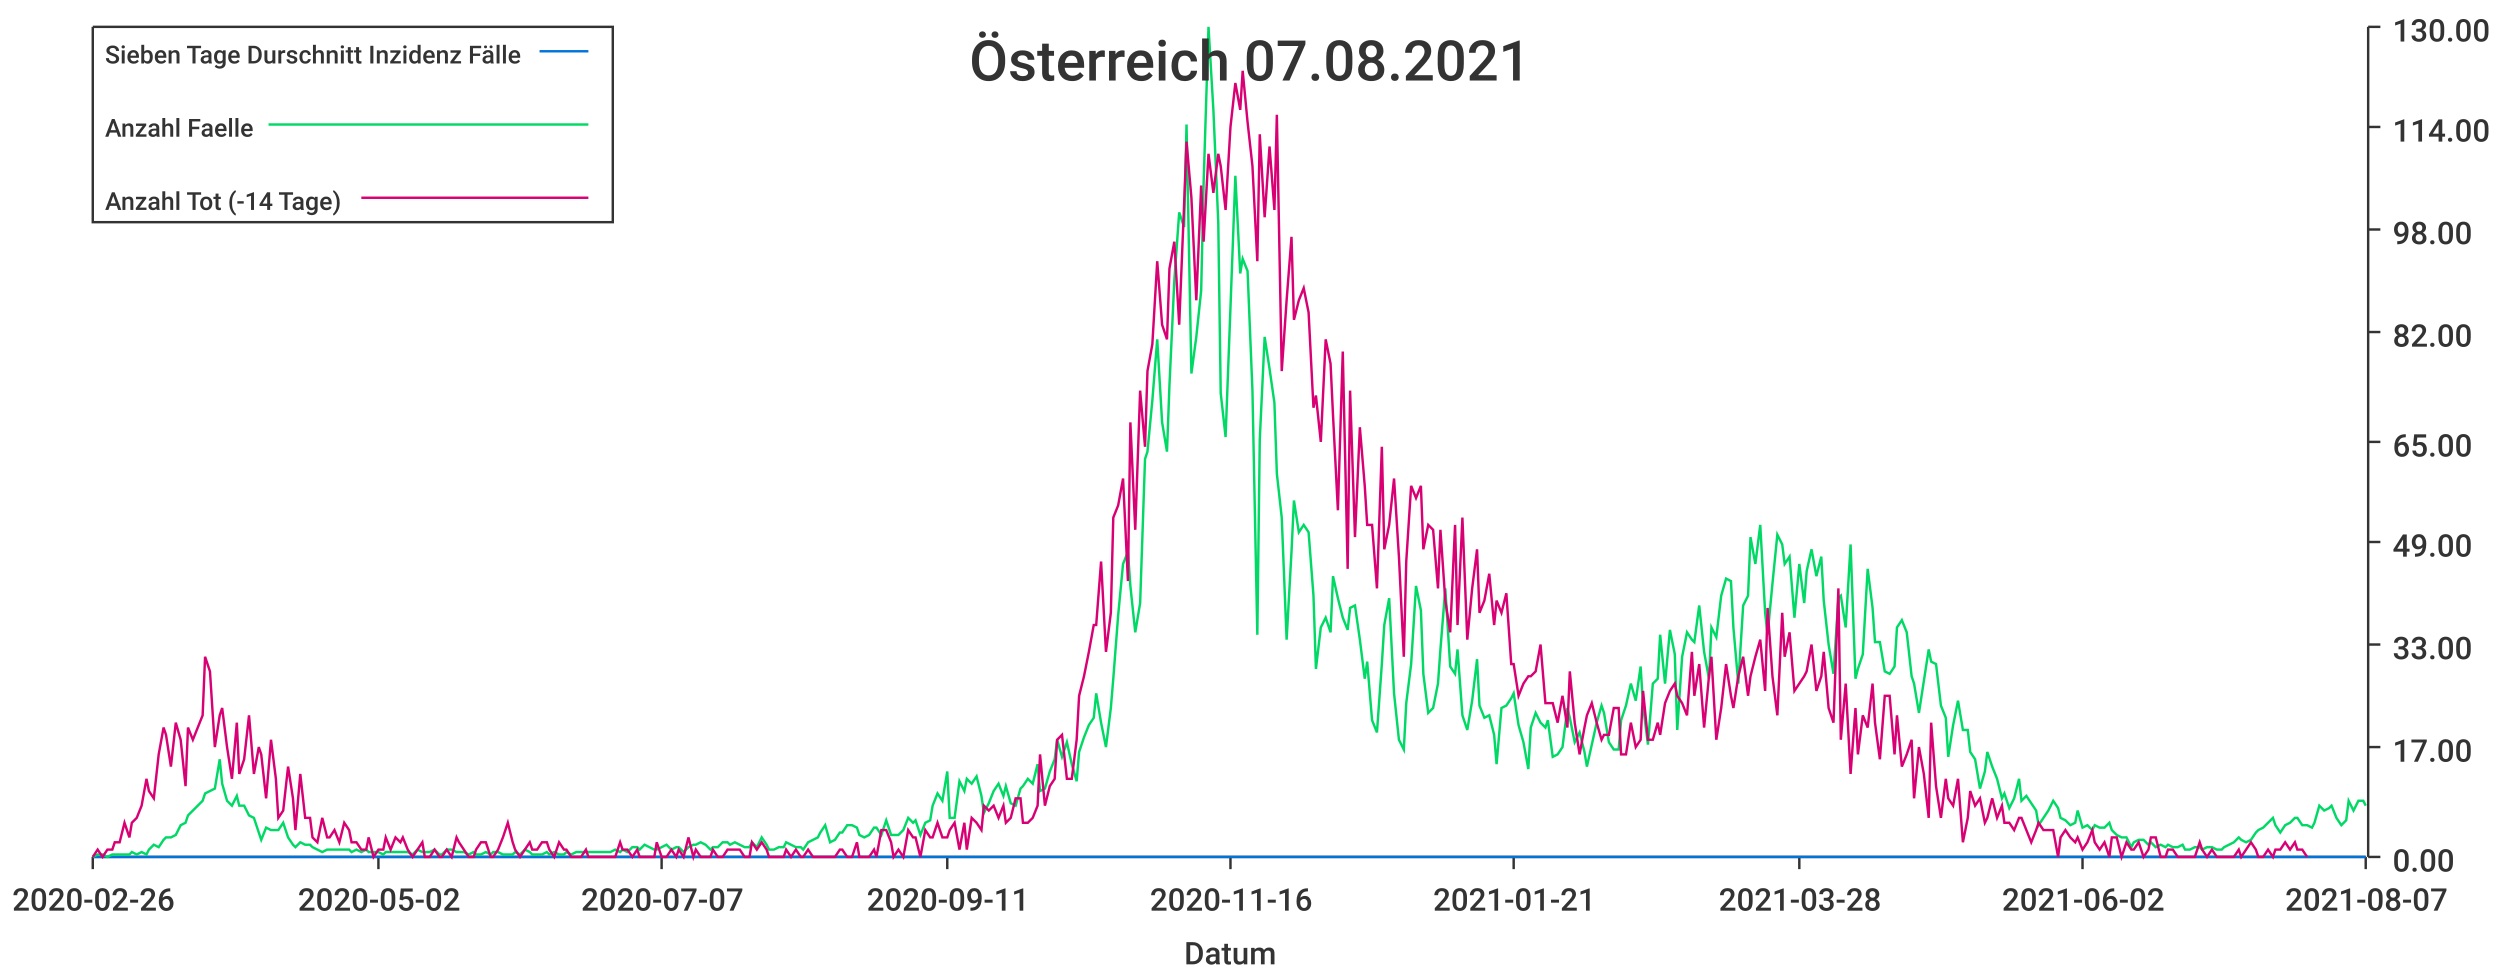
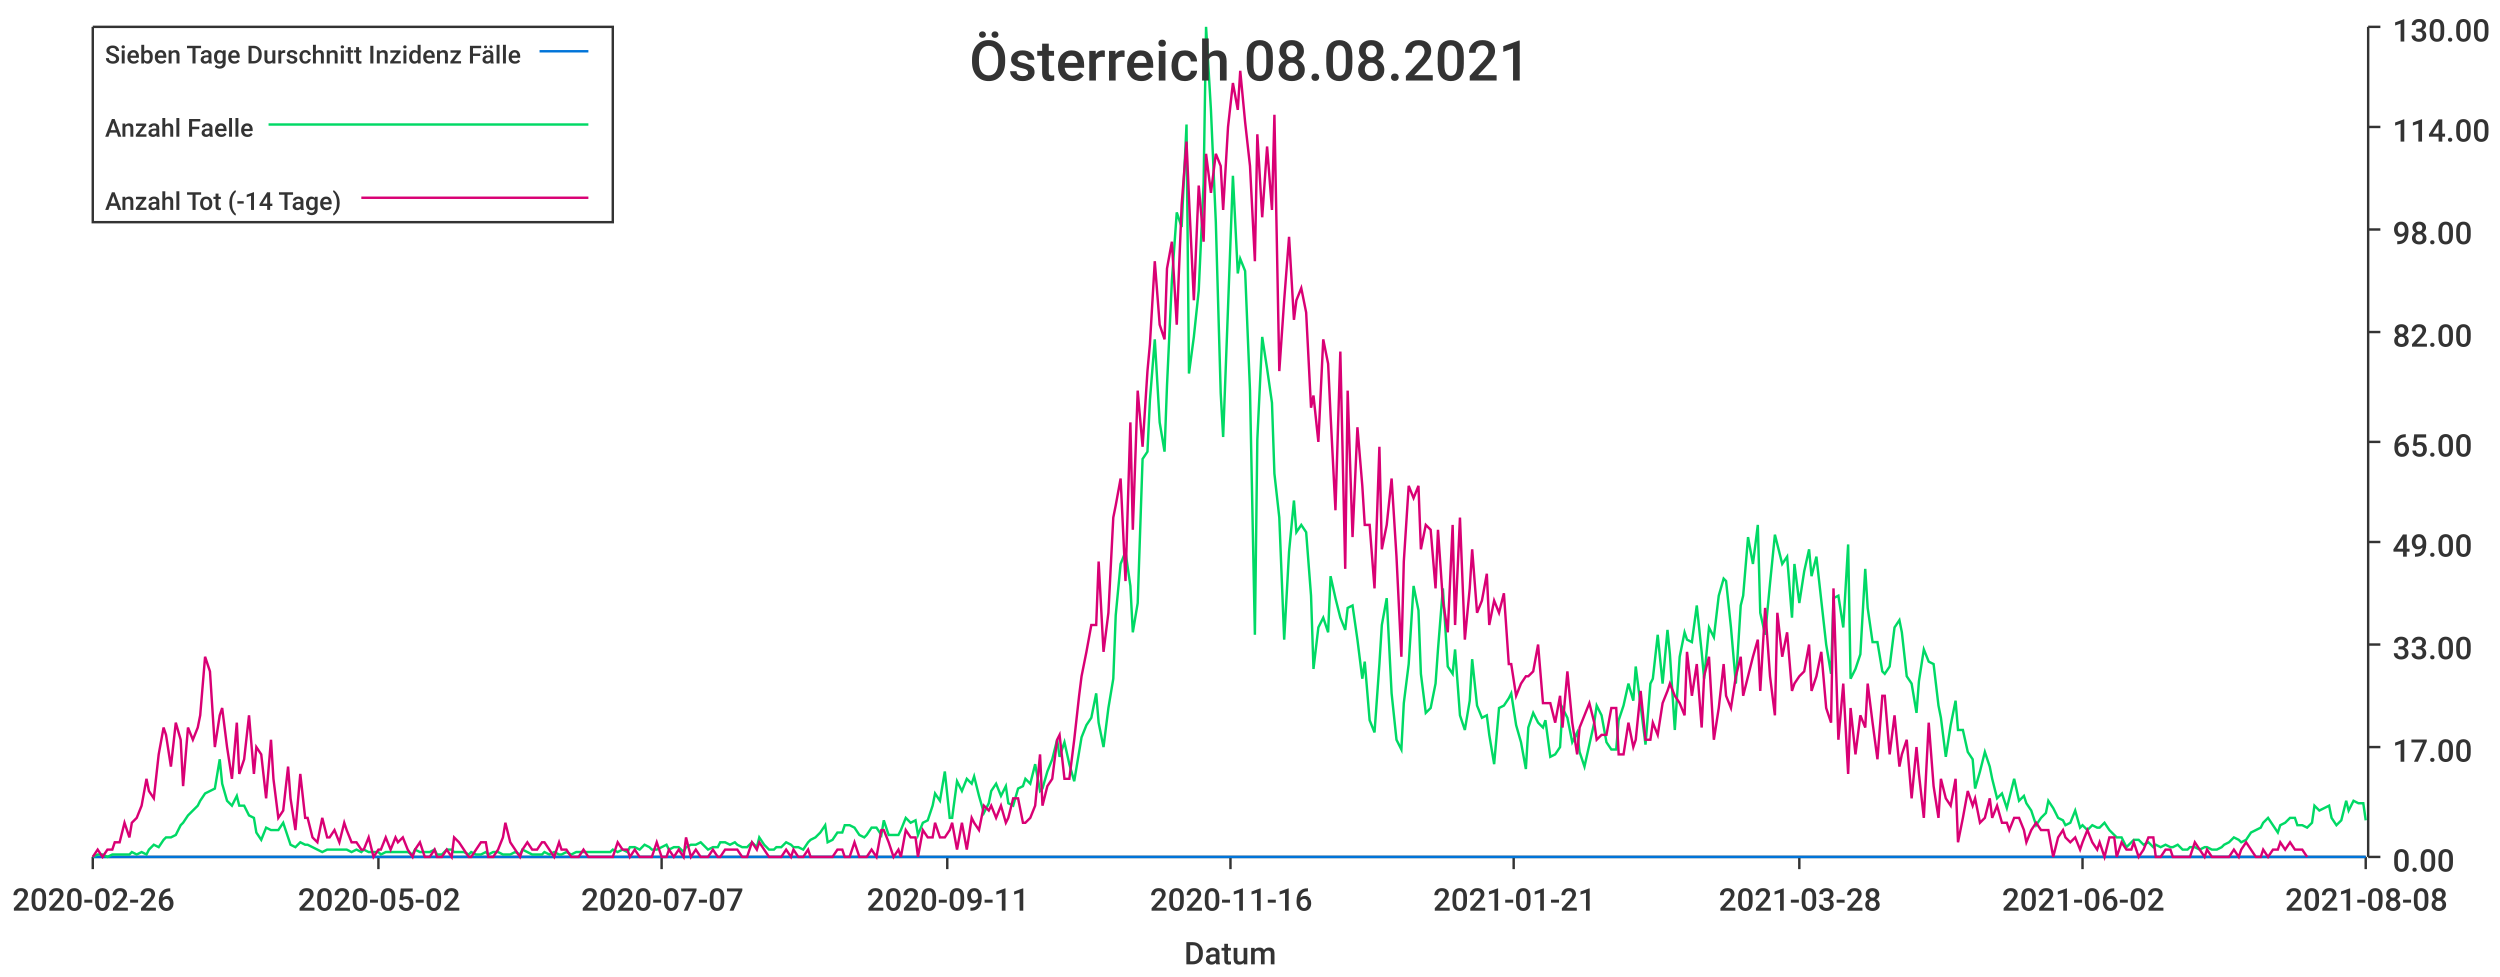
<svg xmlns="http://www.w3.org/2000/svg" width="1024" height="400">\n<path d="M 0 0 L 1024 0 L 1024 400 L 0 400 L 0 0" style="stroke-width:0;stroke:rgba(255,255,255,1.0);fill:rgba(255,255,255,1.0)" />
  <path d="M 38 11 L 969 11 L 969 351 L 38 351 L 38 11" style="stroke-width:0;stroke:rgba(255,255,255,1.0);fill:rgba(255,255,255,1.0)" />
  <path d="M 38 351 L 969 351" style="stroke-width:1;stroke:rgba(51,51,51,1.0);fill:none" />
  <path d="M 38 351 L 38 356" style="stroke-width:1;stroke:rgba(51,51,51,1.0);fill:none" />
  <text x="5" y="373" style="stroke-width:0;stroke:none;fill:rgba(51,51,51,1.0);font-size:12.8px;font-family:'Roboto Medium',sans-serif">2020-02-26</text>
  <path d="M 155 351 L 155 356" style="stroke-width:1;stroke:rgba(51,51,51,1.0);fill:none" />
  <text x="122" y="373" style="stroke-width:0;stroke:none;fill:rgba(51,51,51,1.0);font-size:12.8px;font-family:'Roboto Medium',sans-serif">2020-05-02</text>
  <path d="M 271 351 L 271 356" style="stroke-width:1;stroke:rgba(51,51,51,1.0);fill:none" />
  <text x="238" y="373" style="stroke-width:0;stroke:none;fill:rgba(51,51,51,1.0);font-size:12.8px;font-family:'Roboto Medium',sans-serif">2020-07-07</text>
  <path d="M 388 351 L 388 356" style="stroke-width:1;stroke:rgba(51,51,51,1.0);fill:none" />
  <text x="355" y="373" style="stroke-width:0;stroke:none;fill:rgba(51,51,51,1.0);font-size:12.8px;font-family:'Roboto Medium',sans-serif">2020-09-11</text>
  <path d="M 504 351 L 504 356" style="stroke-width:1;stroke:rgba(51,51,51,1.0);fill:none" />
  <text x="471" y="373" style="stroke-width:0;stroke:none;fill:rgba(51,51,51,1.0);font-size:12.8px;font-family:'Roboto Medium',sans-serif">2020-11-16</text>
  <path d="M 620 351 L 620 356" style="stroke-width:1;stroke:rgba(51,51,51,1.0);fill:none" />
  <text x="587" y="373" style="stroke-width:0;stroke:none;fill:rgba(51,51,51,1.0);font-size:12.8px;font-family:'Roboto Medium',sans-serif">2021-01-21</text>
  <path d="M 737 351 L 737 356" style="stroke-width:1;stroke:rgba(51,51,51,1.0);fill:none" />
  <text x="704" y="373" style="stroke-width:0;stroke:none;fill:rgba(51,51,51,1.0);font-size:12.8px;font-family:'Roboto Medium',sans-serif">2021-03-28</text>
  <path d="M 853 351 L 853 356" style="stroke-width:1;stroke:rgba(51,51,51,1.0);fill:none" />
  <text x="820" y="373" style="stroke-width:0;stroke:none;fill:rgba(51,51,51,1.0);font-size:12.8px;font-family:'Roboto Medium',sans-serif">2021-06-02</text>
  <path d="M 969 351 L 969 356" style="stroke-width:1;stroke:rgba(51,51,51,1.0);fill:none" />
-   <text x="936" y="373" style="stroke-width:0;stroke:none;fill:rgba(51,51,51,1.0);font-size:12.8px;font-family:'Roboto Medium',sans-serif">2021-08-07</text>
+   <text x="936" y="373" style="stroke-width:0;stroke:none;fill:rgba(51,51,51,1.0);font-size:12.8px;font-family:'Roboto Medium',sans-serif">2021-08-08</text>
  <text x="485" y="395" style="stroke-width:0;stroke:none;fill:rgba(51,51,51,1.0);font-size:12.8px;font-family:'Roboto Medium',sans-serif">Datum</text>
  <path d="M 970 351 L 970 11" style="stroke-width:1;stroke:rgba(51,51,51,1.0);fill:none" />
  <path d="M 970 351 L 975 351" style="stroke-width:1;stroke:rgba(51,51,51,1.0);fill:none" />
  <text x="980" y="357" style="stroke-width:0;stroke:none;fill:rgba(51,51,51,1.0);font-size:12.8px;font-family:'Roboto Medium',sans-serif">0.00</text>
  <path d="M 970 306 L 975 306" style="stroke-width:1;stroke:rgba(51,51,51,1.0);fill:none" />
  <text x="980" y="312" style="stroke-width:0;stroke:none;fill:rgba(51,51,51,1.0);font-size:12.8px;font-family:'Roboto Medium',sans-serif">17.00</text>
  <path d="M 970 264 L 975 264" style="stroke-width:1;stroke:rgba(51,51,51,1.0);fill:none" />
  <text x="980" y="270" style="stroke-width:0;stroke:none;fill:rgba(51,51,51,1.0);font-size:12.8px;font-family:'Roboto Medium',sans-serif">33.00</text>
  <path d="M 970 222 L 975 222" style="stroke-width:1;stroke:rgba(51,51,51,1.0);fill:none" />
  <text x="980" y="228" style="stroke-width:0;stroke:none;fill:rgba(51,51,51,1.0);font-size:12.8px;font-family:'Roboto Medium',sans-serif">49.00</text>
  <path d="M 970 181 L 975 181" style="stroke-width:1;stroke:rgba(51,51,51,1.0);fill:none" />
  <text x="980" y="187" style="stroke-width:0;stroke:none;fill:rgba(51,51,51,1.0);font-size:12.8px;font-family:'Roboto Medium',sans-serif">65.00</text>
  <path d="M 970 136 L 975 136" style="stroke-width:1;stroke:rgba(51,51,51,1.0);fill:none" />
  <text x="980" y="142" style="stroke-width:0;stroke:none;fill:rgba(51,51,51,1.0);font-size:12.8px;font-family:'Roboto Medium',sans-serif">82.00</text>
  <path d="M 970 94 L 975 94" style="stroke-width:1;stroke:rgba(51,51,51,1.0);fill:none" />
  <text x="980" y="100" style="stroke-width:0;stroke:none;fill:rgba(51,51,51,1.0);font-size:12.8px;font-family:'Roboto Medium',sans-serif">98.00</text>
  <path d="M 970 52 L 975 52" style="stroke-width:1;stroke:rgba(51,51,51,1.0);fill:none" />
  <text x="980" y="58" style="stroke-width:0;stroke:none;fill:rgba(51,51,51,1.0);font-size:12.8px;font-family:'Roboto Medium',sans-serif">114.00</text>
  <path d="M 970 11 L 975 11" style="stroke-width:1;stroke:rgba(51,51,51,1.0);fill:none" />
  <text x="980" y="17" style="stroke-width:0;stroke:none;fill:rgba(51,51,51,1.0);font-size:12.8px;font-family:'Roboto Medium',sans-serif">130.00</text>
-   <path d="M 38 351 L 40 351 L 42 351 L 44 351 L 46 351 L 47 351 L 49 351 L 51 351 L 53 351 L 54 351 L 56 351 L 58 351 L 60 351 L 61 351 L 63 351 L 65 351 L 67 351 L 68 351 L 70 351 L 72 351 L 74 351 L 76 351 L 77 351 L 79 351 L 81 351 L 83 351 L 84 351 L 86 351 L 88 351 L 90 351 L 91 351 L 93 351 L 95 351 L 97 351 L 98 351 L 100 351 L 102 351 L 104 351 L 106 351 L 107 351 L 109 351 L 111 351 L 113 351 L 114 351 L 116 351 L 118 351 L 120 351 L 121 351 L 123 351 L 125 351 L 127 351 L 128 351 L 130 351 L 132 351 L 134 351 L 135 351 L 137 351 L 139 351 L 141 351 L 143 351 L 144 351 L 146 351 L 148 351 L 150 351 L 151 351 L 153 351 L 155 351 L 157 351 L 158 351 L 160 351 L 162 351 L 164 351 L 165 351 L 167 351 L 169 351 L 171 351 L 173 351 L 174 351 L 176 351 L 178 351 L 180 351 L 181 351 L 183 351 L 185 351 L 187 351 L 188 351 L 190 351 L 192 351 L 194 351 L 195 351 L 197 351 L 199 351 L 201 351 L 202 351 L 204 351 L 206 351 L 208 351 L 210 351 L 211 351 L 213 351 L 215 351 L 217 351 L 218 351 L 220 351 L 222 351 L 224 351 L 225 351 L 227 351 L 229 351 L 231 351 L 232 351 L 234 351 L 236 351 L 238 351 L 240 351 L 241 351 L 243 351 L 245 351 L 247 351 L 248 351 L 250 351 L 252 351 L 254 351 L 255 351 L 257 351 L 259 351 L 261 351 L 262 351 L 264 351 L 266 351 L 268 351 L 269 351 L 271 351 L 273 351 L 275 351 L 277 351 L 278 351 L 280 351 L 282 351 L 284 351 L 285 351 L 287 351 L 289 351 L 291 351 L 292 351 L 294 351 L 296 351 L 298 351 L 299 351 L 301 351 L 303 351 L 305 351 L 307 351 L 308 351 L 310 351 L 312 351 L 314 351 L 315 351 L 317 351 L 319 351 L 321 351 L 322 351 L 324 351 L 326 351 L 328 351 L 329 351 L 331 351 L 333 351 L 335 351 L 336 351 L 338 351 L 340 351 L 342 351 L 344 351 L 345 351 L 347 351 L 349 351 L 351 351 L 352 351 L 354 351 L 356 351 L 358 351 L 359 351 L 361 351 L 363 351 L 365 351 L 366 351 L 368 351 L 370 351 L 372 351 L 374 351 L 375 351 L 377 351 L 379 351 L 381 351 L 382 351 L 384 351 L 386 351 L 388 351 L 389 351 L 391 351 L 393 351 L 395 351 L 396 351 L 398 351 L 400 351 L 402 351 L 403 351 L 405 351 L 407 351 L 409 351 L 411 351 L 412 351 L 414 351 L 416 351 L 418 351 L 419 351 L 421 351 L 423 351 L 425 351 L 426 351 L 428 351 L 430 351 L 432 351 L 433 351 L 435 351 L 437 351 L 439 351 L 441 351 L 442 351 L 444 351 L 446 351 L 448 351 L 449 351 L 451 351 L 453 351 L 455 351 L 456 351 L 458 351 L 460 351 L 462 351 L 463 351 L 465 351 L 467 351 L 469 351 L 470 351 L 472 351 L 474 351 L 476 351 L 478 351 L 479 351 L 481 351 L 483 351 L 485 351 L 486 351 L 488 351 L 490 351 L 492 351 L 493 351 L 495 351 L 497 351 L 499 351 L 500 351 L 502 351 L 504 351 L 506 351 L 508 351 L 509 351 L 511 351 L 513 351 L 515 351 L 516 351 L 518 351 L 520 351 L 522 351 L 523 351 L 525 351 L 527 351 L 529 351 L 530 351 L 532 351 L 534 351 L 536 351 L 538 351 L 539 351 L 541 351 L 543 351 L 545 351 L 546 351 L 548 351 L 550 351 L 552 351 L 553 351 L 555 351 L 557 351 L 559 351 L 560 351 L 562 351 L 564 351 L 566 351 L 567 351 L 569 351 L 571 351 L 573 351 L 575 351 L 576 351 L 578 351 L 580 351 L 582 351 L 583 351 L 585 351 L 587 351 L 589 351 L 590 351 L 592 351 L 594 351 L 596 351 L 597 351 L 599 351 L 601 351 L 603 351 L 605 351 L 606 351 L 608 351 L 610 351 L 612 351 L 613 351 L 615 351 L 617 351 L 619 351 L 620 351 L 622 351 L 624 351 L 626 351 L 627 351 L 629 351 L 631 351 L 633 351 L 634 351 L 636 351 L 638 351 L 640 351 L 642 351 L 643 351 L 645 351 L 647 351 L 649 351 L 650 351 L 652 351 L 654 351 L 656 351 L 657 351 L 659 351 L 661 351 L 663 351 L 664 351 L 666 351 L 668 351 L 670 351 L 672 351 L 673 351 L 675 351 L 677 351 L 679 351 L 680 351 L 682 351 L 684 351 L 686 351 L 687 351 L 689 351 L 691 351 L 693 351 L 694 351 L 696 351 L 698 351 L 700 351 L 701 351 L 703 351 L 705 351 L 707 351 L 709 351 L 710 351 L 712 351 L 714 351 L 716 351 L 717 351 L 719 351 L 721 351 L 723 351 L 724 351 L 726 351 L 728 351 L 730 351 L 731 351 L 733 351 L 735 351 L 737 351 L 739 351 L 740 351 L 742 351 L 744 351 L 746 351 L 747 351 L 749 351 L 751 351 L 753 351 L 754 351 L 756 351 L 758 351 L 760 351 L 761 351 L 763 351 L 765 351 L 767 351 L 768 351 L 770 351 L 772 351 L 774 351 L 776 351 L 777 351 L 779 351 L 781 351 L 783 351 L 784 351 L 786 351 L 788 351 L 790 351 L 791 351 L 793 351 L 795 351 L 797 351 L 798 351 L 800 351 L 802 351 L 804 351 L 806 351 L 807 351 L 809 351 L 811 351 L 813 351 L 814 351 L 816 351 L 818 351 L 820 351 L 821 351 L 823 351 L 825 351 L 827 351 L 828 351 L 830 351 L 832 351 L 834 351 L 835 351 L 837 351 L 839 351 L 841 351 L 843 351 L 844 351 L 846 351 L 848 351 L 850 351 L 851 351 L 853 351 L 855 351 L 857 351 L 858 351 L 860 351 L 862 351 L 864 351 L 865 351 L 867 351 L 869 351 L 871 351 L 873 351 L 874 351 L 876 351 L 878 351 L 880 351 L 881 351 L 883 351 L 885 351 L 887 351 L 888 351 L 890 351 L 892 351 L 894 351 L 895 351 L 897 351 L 899 351 L 901 351 L 902 351 L 904 351 L 906 351 L 908 351 L 910 351 L 911 351 L 913 351 L 915 351 L 917 351 L 918 351 L 920 351 L 922 351 L 924 351 L 925 351 L 927 351 L 929 351 L 931 351 L 932 351 L 934 351 L 936 351 L 938 351 L 940 351 L 941 351 L 943 351 L 945 351 L 947 351 L 948 351 L 950 351 L 952 351 L 954 351 L 955 351 L 957 351 L 959 351 L 961 351 L 962 351 L 964 351 L 966 351 L 968 351 L 969 351" style="stroke-width:1;stroke:rgba(0,116,217,1.0);fill:none" />
-   <path d="M 38 351 L 40 350 L 42 350 L 44 351 L 46 350 L 47 350 L 49 350 L 51 350 L 53 350 L 54 349 L 56 350 L 58 349 L 60 350 L 61 348 L 63 346 L 65 347 L 67 344 L 68 343 L 70 343 L 72 342 L 74 338 L 76 337 L 77 334 L 79 332 L 81 330 L 83 328 L 84 325 L 86 324 L 88 323 L 90 311 L 91 321 L 93 328 L 95 330 L 97 326 L 98 330 L 100 330 L 102 334 L 104 335 L 106 341 L 107 344 L 109 339 L 111 340 L 113 340 L 114 340 L 116 337 L 118 343 L 120 346 L 121 347 L 123 345 L 125 346 L 127 346 L 128 347 L 130 348 L 132 349 L 134 348 L 135 348 L 137 348 L 139 348 L 141 348 L 143 348 L 144 349 L 146 348 L 148 349 L 150 348 L 151 349 L 153 349 L 155 349 L 157 350 L 158 349 L 160 349 L 162 349 L 164 349 L 165 349 L 167 349 L 169 350 L 171 348 L 173 349 L 174 349 L 176 349 L 178 348 L 180 350 L 181 350 L 183 348 L 185 348 L 187 349 L 188 349 L 190 349 L 192 350 L 194 349 L 195 350 L 197 350 L 199 349 L 201 350 L 202 349 L 204 349 L 206 350 L 208 350 L 210 350 L 211 349 L 213 350 L 215 348 L 217 349 L 218 350 L 220 350 L 222 350 L 224 349 L 225 350 L 227 349 L 229 350 L 231 350 L 232 349 L 234 350 L 236 349 L 238 349 L 240 349 L 241 349 L 243 349 L 245 349 L 247 349 L 248 349 L 250 349 L 252 348 L 254 349 L 255 348 L 257 349 L 259 347 L 261 347 L 262 348 L 264 346 L 266 347 L 268 348 L 269 348 L 271 347 L 273 346 L 275 348 L 277 347 L 278 347 L 280 349 L 282 347 L 284 346 L 285 346 L 287 345 L 289 346 L 291 348 L 292 347 L 294 347 L 296 345 L 298 345 L 299 346 L 301 345 L 303 346 L 305 347 L 307 347 L 308 345 L 310 347 L 312 343 L 314 346 L 315 348 L 317 348 L 319 347 L 321 347 L 322 345 L 324 346 L 326 347 L 328 347 L 329 348 L 331 345 L 333 344 L 335 343 L 336 341 L 338 338 L 340 345 L 342 344 L 344 341 L 345 341 L 347 338 L 349 338 L 351 339 L 352 342 L 354 343 L 356 342 L 358 339 L 359 339 L 361 342 L 363 336 L 365 342 L 366 342 L 368 342 L 370 340 L 372 335 L 374 337 L 375 336 L 377 342 L 379 337 L 381 336 L 382 330 L 384 325 L 386 328 L 388 316 L 389 335 L 391 335 L 393 320 L 395 324 L 396 319 L 398 321 L 400 318 L 402 326 L 403 333 L 405 329 L 407 324 L 409 321 L 411 326 L 412 322 L 414 329 L 416 330 L 418 323 L 419 322 L 421 319 L 423 321 L 425 313 L 426 324 L 428 323 L 430 316 L 432 311 L 433 303 L 435 310 L 437 304 L 439 313 L 441 320 L 442 308 L 444 302 L 446 297 L 448 294 L 449 284 L 451 296 L 453 306 L 455 290 L 456 278 L 458 252 L 460 231 L 462 226 L 463 240 L 465 259 L 467 247 L 469 188 L 470 185 L 472 164 L 474 139 L 476 173 L 478 185 L 479 158 L 481 115 L 483 87 L 485 93 L 486 51 L 488 153 L 490 138 L 492 119 L 493 75 L 495 11 L 497 45 L 499 91 L 500 161 L 502 179 L 504 126 L 506 72 L 508 112 L 509 106 L 511 111 L 513 160 L 515 260 L 516 180 L 518 138 L 520 151 L 522 165 L 523 194 L 525 212 L 527 262 L 529 226 L 530 205 L 532 218 L 534 215 L 536 218 L 538 244 L 539 274 L 541 257 L 543 253 L 545 259 L 546 236 L 548 245 L 550 253 L 552 258 L 553 249 L 555 248 L 557 262 L 559 278 L 560 271 L 562 295 L 564 300 L 566 272 L 567 256 L 569 245 L 571 284 L 573 303 L 575 307 L 576 288 L 578 272 L 580 240 L 582 250 L 583 276 L 585 292 L 587 290 L 589 280 L 590 266 L 592 241 L 594 273 L 596 276 L 597 266 L 599 293 L 601 299 L 603 287 L 605 270 L 606 289 L 608 294 L 610 293 L 612 301 L 613 313 L 615 290 L 617 289 L 619 286 L 620 284 L 622 297 L 624 304 L 626 315 L 627 298 L 629 292 L 631 296 L 633 298 L 634 295 L 636 310 L 638 309 L 640 306 L 642 290 L 643 294 L 645 304 L 647 300 L 649 308 L 650 314 L 652 305 L 654 296 L 656 289 L 657 292 L 659 304 L 661 307 L 663 307 L 664 295 L 666 289 L 668 280 L 670 287 L 672 273 L 673 289 L 675 305 L 677 280 L 679 278 L 680 260 L 682 280 L 684 258 L 686 268 L 687 299 L 689 269 L 691 259 L 693 262 L 694 263 L 696 248 L 698 267 L 700 278 L 701 257 L 703 261 L 705 244 L 707 237 L 709 238 L 710 257 L 712 280 L 714 248 L 716 244 L 717 220 L 719 231 L 721 215 L 723 251 L 724 260 L 726 239 L 728 219 L 730 223 L 731 231 L 733 228 L 735 253 L 737 231 L 739 247 L 740 234 L 742 225 L 744 236 L 746 228 L 747 246 L 749 264 L 751 276 L 753 245 L 754 244 L 756 257 L 758 223 L 760 278 L 761 274 L 763 268 L 765 233 L 767 249 L 768 263 L 770 263 L 772 275 L 774 276 L 776 273 L 777 257 L 779 254 L 781 259 L 783 277 L 784 280 L 786 292 L 788 279 L 790 266 L 791 271 L 793 272 L 795 289 L 797 294 L 798 310 L 800 297 L 802 287 L 804 299 L 806 299 L 807 308 L 809 311 L 811 323 L 813 316 L 814 308 L 816 314 L 818 319 L 820 327 L 821 325 L 823 331 L 825 327 L 827 319 L 828 328 L 830 326 L 832 329 L 834 332 L 835 338 L 837 335 L 839 332 L 841 328 L 843 331 L 844 335 L 846 336 L 848 338 L 850 337 L 851 332 L 853 339 L 855 338 L 857 340 L 858 338 L 860 339 L 862 339 L 864 337 L 865 340 L 867 342 L 869 343 L 871 343 L 873 347 L 874 345 L 876 344 L 878 344 L 880 346 L 881 345 L 883 347 L 885 346 L 887 347 L 888 346 L 890 347 L 892 347 L 894 346 L 895 348 L 897 348 L 899 347 L 901 347 L 902 348 L 904 347 L 906 347 L 908 348 L 910 348 L 911 347 L 913 346 L 915 345 L 917 343 L 918 344 L 920 345 L 922 344 L 924 341 L 925 340 L 927 339 L 929 337 L 931 335 L 932 338 L 934 341 L 936 338 L 938 337 L 940 335 L 941 335 L 943 338 L 945 338 L 947 339 L 948 337 L 950 330 L 952 332 L 954 331 L 955 330 L 957 335 L 959 338 L 961 336 L 962 328 L 964 332 L 966 328 L 968 328 L 969 330" style="stroke-width:1;stroke:rgba(0,217,101,1.0);fill:none" />
-   <path d="M 38 351 L 40 348 L 42 351 L 44 348 L 46 348 L 47 345 L 49 345 L 51 337 L 53 343 L 54 337 L 56 335 L 58 330 L 60 319 L 61 324 L 63 327 L 65 309 L 67 298 L 68 301 L 70 314 L 72 296 L 74 303 L 76 322 L 77 298 L 79 303 L 81 298 L 83 293 L 84 269 L 86 275 L 88 306 L 90 293 L 91 290 L 93 306 L 95 319 L 97 296 L 98 317 L 100 311 L 102 293 L 104 317 L 106 306 L 107 309 L 109 327 L 111 303 L 113 319 L 114 335 L 116 332 L 118 314 L 120 327 L 121 340 L 123 317 L 125 335 L 127 335 L 128 343 L 130 345 L 132 335 L 134 343 L 135 343 L 137 340 L 139 345 L 141 337 L 143 340 L 144 345 L 146 345 L 148 348 L 150 348 L 151 343 L 153 351 L 155 348 L 157 348 L 158 343 L 160 348 L 162 343 L 164 345 L 165 343 L 167 348 L 169 351 L 171 348 L 173 345 L 174 351 L 176 351 L 178 348 L 180 351 L 181 351 L 183 348 L 185 351 L 187 343 L 188 345 L 190 348 L 192 351 L 194 351 L 195 348 L 197 345 L 199 345 L 201 351 L 202 351 L 204 348 L 206 343 L 208 337 L 210 345 L 211 348 L 213 351 L 215 348 L 217 345 L 218 348 L 220 348 L 222 345 L 224 345 L 225 348 L 227 351 L 229 345 L 231 348 L 232 348 L 234 351 L 236 351 L 238 351 L 240 348 L 241 351 L 243 351 L 245 351 L 247 351 L 248 351 L 250 351 L 252 351 L 254 345 L 255 348 L 257 348 L 259 351 L 261 348 L 262 351 L 264 351 L 266 351 L 268 351 L 269 345 L 271 351 L 273 351 L 275 348 L 277 351 L 278 348 L 280 351 L 282 343 L 284 351 L 285 348 L 287 351 L 289 351 L 291 351 L 292 348 L 294 351 L 296 351 L 298 348 L 299 348 L 301 348 L 303 348 L 305 351 L 307 351 L 308 345 L 310 348 L 312 345 L 314 348 L 315 351 L 317 351 L 319 351 L 321 351 L 322 348 L 324 351 L 326 348 L 328 351 L 329 351 L 331 348 L 333 351 L 335 351 L 336 351 L 338 351 L 340 351 L 342 351 L 344 348 L 345 348 L 347 351 L 349 351 L 351 345 L 352 351 L 354 351 L 356 351 L 358 348 L 359 351 L 361 340 L 363 340 L 365 345 L 366 351 L 368 348 L 370 351 L 372 340 L 374 343 L 375 343 L 377 351 L 379 340 L 381 343 L 382 343 L 384 337 L 386 343 L 388 343 L 389 340 L 391 337 L 393 348 L 395 337 L 396 348 L 398 335 L 400 337 L 402 340 L 403 330 L 405 332 L 407 330 L 409 335 L 411 330 L 412 337 L 414 335 L 416 327 L 418 327 L 419 337 L 421 337 L 423 335 L 425 330 L 426 309 L 428 330 L 430 322 L 432 319 L 433 303 L 435 301 L 437 319 L 439 319 L 441 303 L 442 285 L 444 277 L 446 267 L 448 256 L 449 256 L 451 230 L 453 267 L 455 251 L 456 212 L 458 207 L 460 196 L 462 238 L 463 173 L 465 217 L 467 160 L 469 183 L 470 152 L 472 141 L 474 107 L 476 133 L 478 139 L 479 110 L 481 99 L 483 133 L 485 84 L 486 58 L 488 81 L 490 123 L 492 76 L 493 99 L 495 63 L 497 79 L 499 63 L 500 68 L 502 86 L 504 52 L 506 34 L 508 45 L 509 29 L 511 50 L 513 68 L 515 107 L 516 55 L 518 89 L 520 60 L 522 86 L 523 47 L 525 152 L 527 123 L 529 97 L 530 131 L 532 123 L 534 118 L 536 128 L 538 167 L 539 162 L 541 181 L 543 139 L 545 149 L 546 170 L 548 209 L 550 144 L 552 233 L 553 160 L 555 220 L 557 175 L 559 199 L 560 215 L 562 215 L 564 241 L 566 183 L 567 225 L 569 215 L 571 196 L 573 228 L 575 269 L 576 230 L 578 199 L 580 204 L 582 199 L 583 225 L 585 215 L 587 217 L 589 241 L 590 217 L 592 246 L 594 259 L 596 215 L 597 256 L 599 212 L 601 262 L 603 241 L 605 225 L 606 251 L 608 246 L 610 235 L 612 256 L 613 246 L 615 251 L 617 243 L 619 272 L 620 272 L 622 285 L 624 280 L 626 277 L 627 277 L 629 275 L 631 264 L 633 288 L 634 288 L 636 288 L 638 296 L 640 285 L 642 298 L 643 275 L 645 296 L 647 309 L 649 298 L 650 293 L 652 288 L 654 296 L 656 303 L 657 301 L 659 301 L 661 290 L 663 290 L 664 309 L 666 309 L 668 296 L 670 306 L 672 303 L 673 283 L 675 303 L 677 303 L 679 296 L 680 301 L 682 288 L 684 283 L 686 280 L 687 285 L 689 288 L 691 293 L 693 267 L 694 285 L 696 272 L 698 298 L 700 277 L 701 269 L 703 303 L 705 290 L 707 272 L 709 285 L 710 290 L 712 277 L 714 269 L 716 285 L 717 277 L 719 269 L 721 262 L 723 283 L 724 249 L 726 277 L 728 293 L 730 251 L 731 269 L 733 259 L 735 283 L 737 280 L 739 277 L 740 275 L 742 264 L 744 283 L 746 277 L 747 267 L 749 290 L 751 296 L 753 241 L 754 303 L 756 280 L 758 317 L 760 290 L 761 309 L 763 293 L 765 298 L 767 280 L 768 296 L 770 311 L 772 285 L 774 285 L 776 309 L 777 293 L 779 314 L 781 309 L 783 303 L 784 327 L 786 306 L 788 317 L 790 335 L 791 296 L 793 322 L 795 335 L 797 319 L 798 327 L 800 330 L 802 319 L 804 345 L 806 335 L 807 324 L 809 330 L 811 327 L 813 337 L 814 335 L 816 327 L 818 335 L 820 330 L 821 337 L 823 337 L 825 340 L 827 335 L 828 335 L 830 340 L 832 345 L 834 340 L 835 337 L 837 340 L 839 340 L 841 340 L 843 351 L 844 343 L 846 340 L 848 343 L 850 345 L 851 343 L 853 348 L 855 345 L 857 340 L 858 345 L 860 348 L 862 345 L 864 351 L 865 343 L 867 343 L 869 351 L 871 345 L 873 348 L 874 348 L 876 345 L 878 351 L 880 348 L 881 343 L 883 343 L 885 351 L 887 351 L 888 348 L 890 348 L 892 351 L 894 351 L 895 351 L 897 351 L 899 351 L 901 345 L 902 348 L 904 351 L 906 348 L 908 351 L 910 351 L 911 351 L 913 351 L 915 351 L 917 348 L 918 351 L 920 348 L 922 345 L 924 348 L 925 351 L 927 351 L 929 348 L 931 351 L 932 348 L 934 348 L 936 345 L 938 348 L 940 345 L 941 348 L 943 348 L 945 351" style="stroke-width:1;stroke:rgba(217,0,116,1.0);fill:none" />
-   <text x="397" y="33" style="stroke-width:0;stroke:none;fill:rgba(51,51,51,1.0);font-size:23.0px;font-family:'Roboto Medium',sans-serif">Österreich 07.08.2021</text>
+   <path d="M 38 351 L 40 351 L 42 351 L 44 351 L 46 351 L 47 351 L 49 351 L 51 351 L 53 351 L 54 351 L 56 351 L 58 351 L 60 351 L 61 351 L 63 351 L 65 351 L 67 351 L 68 351 L 70 351 L 72 351 L 74 351 L 75 351 L 77 351 L 79 351 L 81 351 L 82 351 L 84 351 L 86 351 L 88 351 L 90 351 L 91 351 L 93 351 L 95 351 L 97 351 L 98 351 L 100 351 L 102 351 L 104 351 L 105 351 L 107 351 L 109 351 L 111 351 L 112 351 L 114 351 L 116 351 L 118 351 L 119 351 L 121 351 L 123 351 L 125 351 L 126 351 L 128 351 L 130 351 L 132 351 L 134 351 L 135 351 L 137 351 L 139 351 L 141 351 L 142 351 L 144 351 L 146 351 L 148 351 L 149 351 L 151 351 L 153 351 L 155 351 L 156 351 L 158 351 L 160 351 L 162 351 L 163 351 L 165 351 L 167 351 L 169 351 L 170 351 L 172 351 L 174 351 L 176 351 L 178 351 L 179 351 L 181 351 L 183 351 L 185 351 L 186 351 L 188 351 L 190 351 L 192 351 L 193 351 L 195 351 L 197 351 L 199 351 L 200 351 L 202 351 L 204 351 L 206 351 L 207 351 L 209 351 L 211 351 L 213 351 L 214 351 L 216 351 L 218 351 L 220 351 L 222 351 L 223 351 L 225 351 L 227 351 L 229 351 L 230 351 L 232 351 L 234 351 L 236 351 L 237 351 L 239 351 L 241 351 L 243 351 L 244 351 L 246 351 L 248 351 L 250 351 L 251 351 L 253 351 L 255 351 L 257 351 L 258 351 L 260 351 L 262 351 L 264 351 L 266 351 L 267 351 L 269 351 L 271 351 L 273 351 L 274 351 L 276 351 L 278 351 L 280 351 L 281 351 L 283 351 L 285 351 L 287 351 L 288 351 L 290 351 L 292 351 L 294 351 L 295 351 L 297 351 L 299 351 L 301 351 L 302 351 L 304 351 L 306 351 L 308 351 L 310 351 L 311 351 L 313 351 L 315 351 L 317 351 L 318 351 L 320 351 L 322 351 L 324 351 L 325 351 L 327 351 L 329 351 L 331 351 L 332 351 L 334 351 L 336 351 L 338 351 L 339 351 L 341 351 L 343 351 L 345 351 L 346 351 L 348 351 L 350 351 L 352 351 L 354 351 L 355 351 L 357 351 L 359 351 L 361 351 L 362 351 L 364 351 L 366 351 L 368 351 L 369 351 L 371 351 L 373 351 L 375 351 L 376 351 L 378 351 L 380 351 L 382 351 L 383 351 L 385 351 L 387 351 L 389 351 L 390 351 L 392 351 L 394 351 L 396 351 L 398 351 L 399 351 L 401 351 L 403 351 L 405 351 L 406 351 L 408 351 L 410 351 L 412 351 L 413 351 L 415 351 L 417 351 L 419 351 L 420 351 L 422 351 L 424 351 L 426 351 L 427 351 L 429 351 L 431 351 L 433 351 L 434 351 L 436 351 L 438 351 L 440 351 L 442 351 L 443 351 L 445 351 L 447 351 L 449 351 L 450 351 L 452 351 L 454 351 L 456 351 L 457 351 L 459 351 L 461 351 L 463 351 L 464 351 L 466 351 L 468 351 L 470 351 L 471 351 L 473 351 L 475 351 L 477 351 L 478 351 L 480 351 L 482 351 L 484 351 L 486 351 L 487 351 L 489 351 L 491 351 L 493 351 L 494 351 L 496 351 L 498 351 L 500 351 L 501 351 L 503 351 L 505 351 L 507 351 L 508 351 L 510 351 L 512 351 L 514 351 L 515 351 L 517 351 L 519 351 L 521 351 L 522 351 L 524 351 L 526 351 L 528 351 L 530 351 L 531 351 L 533 351 L 535 351 L 537 351 L 538 351 L 540 351 L 542 351 L 544 351 L 545 351 L 547 351 L 549 351 L 551 351 L 552 351 L 554 351 L 556 351 L 558 351 L 559 351 L 561 351 L 563 351 L 565 351 L 566 351 L 568 351 L 570 351 L 572 351 L 574 351 L 575 351 L 577 351 L 579 351 L 581 351 L 582 351 L 584 351 L 586 351 L 588 351 L 589 351 L 591 351 L 593 351 L 595 351 L 596 351 L 598 351 L 600 351 L 602 351 L 603 351 L 605 351 L 607 351 L 609 351 L 610 351 L 612 351 L 614 351 L 616 351 L 618 351 L 619 351 L 621 351 L 623 351 L 625 351 L 626 351 L 628 351 L 630 351 L 632 351 L 633 351 L 635 351 L 637 351 L 639 351 L 640 351 L 642 351 L 644 351 L 646 351 L 647 351 L 649 351 L 651 351 L 653 351 L 654 351 L 656 351 L 658 351 L 660 351 L 662 351 L 663 351 L 665 351 L 667 351 L 669 351 L 670 351 L 672 351 L 674 351 L 676 351 L 677 351 L 679 351 L 681 351 L 683 351 L 684 351 L 686 351 L 688 351 L 690 351 L 691 351 L 693 351 L 695 351 L 697 351 L 698 351 L 700 351 L 702 351 L 704 351 L 706 351 L 707 351 L 709 351 L 711 351 L 713 351 L 714 351 L 716 351 L 718 351 L 720 351 L 721 351 L 723 351 L 725 351 L 727 351 L 728 351 L 730 351 L 732 351 L 734 351 L 735 351 L 737 351 L 739 351 L 741 351 L 742 351 L 744 351 L 746 351 L 748 351 L 750 351 L 751 351 L 753 351 L 755 351 L 757 351 L 758 351 L 760 351 L 762 351 L 764 351 L 765 351 L 767 351 L 769 351 L 771 351 L 772 351 L 774 351 L 776 351 L 778 351 L 779 351 L 781 351 L 783 351 L 785 351 L 786 351 L 788 351 L 790 351 L 792 351 L 794 351 L 795 351 L 797 351 L 799 351 L 801 351 L 802 351 L 804 351 L 806 351 L 808 351 L 809 351 L 811 351 L 813 351 L 815 351 L 816 351 L 818 351 L 820 351 L 822 351 L 823 351 L 825 351 L 827 351 L 829 351 L 830 351 L 832 351 L 834 351 L 836 351 L 838 351 L 839 351 L 841 351 L 843 351 L 845 351 L 846 351 L 848 351 L 850 351 L 852 351 L 853 351 L 855 351 L 857 351 L 859 351 L 860 351 L 862 351 L 864 351 L 866 351 L 867 351 L 869 351 L 871 351 L 873 351 L 874 351 L 876 351 L 878 351 L 880 351 L 882 351 L 883 351 L 885 351 L 887 351 L 889 351 L 890 351 L 892 351 L 894 351 L 896 351 L 897 351 L 899 351 L 901 351 L 903 351 L 904 351 L 906 351 L 908 351 L 910 351 L 911 351 L 913 351 L 915 351 L 917 351 L 918 351 L 920 351 L 922 351 L 924 351 L 926 351 L 927 351 L 929 351 L 931 351 L 933 351 L 934 351 L 936 351 L 938 351 L 940 351 L 941 351 L 943 351 L 945 351 L 947 351 L 948 351 L 950 351 L 952 351 L 954 351 L 955 351 L 957 351 L 959 351 L 961 351 L 962 351 L 964 351 L 966 351 L 968 351 L 969 351" style="stroke-width:1;stroke:rgba(0,116,217,1.0);fill:none" />
+   <path d="M 38 351 L 40 350 L 42 350 L 44 351 L 46 350 L 47 350 L 49 350 L 51 350 L 53 350 L 54 349 L 56 350 L 58 349 L 60 350 L 61 348 L 63 346 L 65 347 L 67 344 L 68 343 L 70 343 L 72 342 L 74 338 L 75 337 L 77 334 L 79 332 L 81 330 L 82 328 L 84 325 L 86 324 L 88 323 L 90 311 L 91 321 L 93 328 L 95 330 L 97 326 L 98 330 L 100 330 L 102 334 L 104 335 L 105 341 L 107 344 L 109 339 L 111 340 L 112 340 L 114 340 L 116 337 L 118 343 L 119 346 L 121 347 L 123 345 L 125 346 L 126 346 L 128 347 L 130 348 L 132 349 L 134 348 L 135 348 L 137 348 L 139 348 L 141 348 L 142 348 L 144 349 L 146 348 L 148 349 L 149 348 L 151 349 L 153 349 L 155 349 L 156 350 L 158 349 L 160 349 L 162 349 L 163 349 L 165 349 L 167 349 L 169 350 L 170 348 L 172 349 L 174 349 L 176 349 L 178 348 L 179 350 L 181 350 L 183 348 L 185 348 L 186 349 L 188 349 L 190 349 L 192 350 L 193 349 L 195 350 L 197 350 L 199 349 L 200 350 L 202 349 L 204 349 L 206 350 L 207 350 L 209 350 L 211 349 L 213 350 L 214 348 L 216 349 L 218 350 L 220 350 L 222 350 L 223 349 L 225 350 L 227 349 L 229 350 L 230 350 L 232 349 L 234 350 L 236 349 L 237 349 L 239 349 L 241 349 L 243 349 L 244 349 L 246 349 L 248 349 L 250 349 L 251 348 L 253 349 L 255 348 L 257 349 L 258 347 L 260 347 L 262 348 L 264 346 L 266 347 L 267 348 L 269 348 L 271 347 L 273 346 L 274 348 L 276 347 L 278 347 L 280 349 L 281 347 L 283 346 L 285 346 L 287 345 L 288 346 L 290 348 L 292 347 L 294 347 L 295 345 L 297 345 L 299 346 L 301 345 L 302 346 L 304 347 L 306 347 L 308 345 L 310 347 L 311 343 L 313 346 L 315 348 L 317 348 L 318 347 L 320 347 L 322 345 L 324 346 L 325 347 L 327 347 L 329 348 L 331 345 L 332 344 L 334 343 L 336 341 L 338 338 L 339 345 L 341 344 L 343 341 L 345 341 L 346 338 L 348 338 L 350 339 L 352 342 L 354 343 L 355 342 L 357 339 L 359 339 L 361 342 L 362 336 L 364 342 L 366 342 L 368 342 L 369 340 L 371 335 L 373 337 L 375 336 L 376 342 L 378 337 L 380 336 L 382 330 L 383 325 L 385 328 L 387 316 L 389 335 L 390 335 L 392 320 L 394 324 L 396 319 L 398 321 L 399 318 L 401 326 L 403 333 L 405 329 L 406 324 L 408 321 L 410 326 L 412 322 L 413 329 L 415 330 L 417 323 L 419 322 L 420 319 L 422 321 L 424 313 L 426 324 L 427 323 L 429 316 L 431 311 L 433 303 L 434 310 L 436 304 L 438 313 L 440 320 L 442 308 L 443 302 L 445 297 L 447 294 L 449 284 L 450 296 L 452 306 L 454 290 L 456 278 L 457 252 L 459 231 L 461 226 L 463 240 L 464 259 L 466 247 L 468 188 L 470 185 L 471 164 L 473 139 L 475 173 L 477 185 L 478 158 L 480 115 L 482 87 L 484 93 L 486 51 L 487 153 L 489 138 L 491 119 L 493 75 L 494 11 L 496 45 L 498 91 L 500 161 L 501 179 L 503 126 L 505 72 L 507 112 L 508 106 L 510 111 L 512 160 L 514 260 L 515 180 L 517 138 L 519 151 L 521 165 L 522 194 L 524 212 L 526 262 L 528 226 L 530 205 L 531 218 L 533 215 L 535 218 L 537 244 L 538 274 L 540 257 L 542 253 L 544 259 L 545 236 L 547 245 L 549 253 L 551 258 L 552 249 L 554 248 L 556 262 L 558 278 L 559 271 L 561 295 L 563 300 L 565 272 L 566 256 L 568 245 L 570 284 L 572 303 L 574 307 L 575 288 L 577 272 L 579 240 L 581 250 L 582 276 L 584 292 L 586 290 L 588 280 L 589 266 L 591 241 L 593 273 L 595 276 L 596 266 L 598 293 L 600 299 L 602 287 L 603 270 L 605 289 L 607 294 L 609 293 L 610 301 L 612 313 L 614 290 L 616 289 L 618 286 L 619 284 L 621 297 L 623 304 L 625 315 L 626 298 L 628 292 L 630 296 L 632 298 L 633 295 L 635 310 L 637 309 L 639 306 L 640 290 L 642 294 L 644 304 L 646 300 L 647 308 L 649 314 L 651 305 L 653 296 L 654 289 L 656 293 L 658 304 L 660 307 L 662 307 L 663 295 L 665 289 L 667 280 L 669 287 L 670 273 L 672 289 L 674 305 L 676 280 L 677 278 L 679 260 L 681 280 L 683 258 L 684 268 L 686 299 L 688 269 L 690 259 L 691 262 L 693 263 L 695 248 L 697 267 L 698 278 L 700 257 L 702 261 L 704 244 L 706 237 L 707 238 L 709 257 L 711 280 L 713 248 L 714 244 L 716 220 L 718 231 L 720 215 L 721 251 L 723 260 L 725 239 L 727 219 L 728 223 L 730 231 L 732 228 L 734 253 L 735 231 L 737 247 L 739 234 L 741 225 L 742 236 L 744 228 L 746 246 L 748 264 L 750 276 L 751 245 L 753 244 L 755 257 L 757 223 L 758 278 L 760 274 L 762 268 L 764 233 L 765 249 L 767 263 L 769 263 L 771 275 L 772 276 L 774 273 L 776 257 L 778 254 L 779 259 L 781 277 L 783 280 L 785 292 L 786 279 L 788 266 L 790 271 L 792 272 L 794 289 L 795 294 L 797 310 L 799 297 L 801 287 L 802 299 L 804 299 L 806 308 L 808 311 L 809 323 L 811 316 L 813 308 L 815 314 L 816 319 L 818 327 L 820 325 L 822 331 L 823 327 L 825 319 L 827 328 L 829 326 L 830 329 L 832 332 L 834 338 L 836 335 L 838 333 L 839 328 L 841 331 L 843 335 L 845 336 L 846 338 L 848 337 L 850 332 L 852 339 L 853 338 L 855 340 L 857 338 L 859 339 L 860 339 L 862 337 L 864 340 L 866 342 L 867 343 L 869 343 L 871 347 L 873 345 L 874 344 L 876 344 L 878 346 L 880 345 L 882 347 L 883 346 L 885 347 L 887 346 L 889 347 L 890 347 L 892 346 L 894 348 L 896 348 L 897 347 L 899 347 L 901 348 L 903 347 L 904 347 L 906 348 L 908 348 L 910 347 L 911 346 L 913 345 L 915 343 L 917 344 L 918 345 L 920 344 L 922 341 L 924 340 L 926 339 L 927 337 L 929 335 L 931 338 L 933 341 L 934 338 L 936 337 L 938 335 L 940 335 L 941 338 L 943 338 L 945 339 L 947 337 L 948 330 L 950 332 L 952 331 L 954 330 L 955 335 L 957 338 L 959 336 L 961 328 L 962 332 L 964 328 L 966 329 L 968 329 L 969 336" style="stroke-width:1;stroke:rgba(0,217,101,1.0);fill:none" />
+   <path d="M 38 351 L 40 348 L 42 351 L 44 348 L 46 348 L 47 345 L 49 345 L 51 337 L 53 343 L 54 337 L 56 335 L 58 330 L 60 319 L 61 324 L 63 327 L 65 309 L 67 298 L 68 301 L 70 314 L 72 296 L 74 303 L 75 322 L 77 298 L 79 303 L 81 298 L 82 293 L 84 269 L 86 275 L 88 306 L 90 293 L 91 290 L 93 306 L 95 319 L 97 296 L 98 317 L 100 311 L 102 293 L 104 317 L 105 306 L 107 309 L 109 327 L 111 303 L 112 319 L 114 335 L 116 332 L 118 314 L 119 327 L 121 340 L 123 317 L 125 335 L 126 335 L 128 343 L 130 345 L 132 335 L 134 343 L 135 343 L 137 340 L 139 345 L 141 337 L 142 340 L 144 345 L 146 345 L 148 348 L 149 348 L 151 343 L 153 351 L 155 348 L 156 348 L 158 343 L 160 348 L 162 343 L 163 345 L 165 343 L 167 348 L 169 351 L 170 348 L 172 345 L 174 351 L 176 351 L 178 348 L 179 351 L 181 351 L 183 348 L 185 351 L 186 343 L 188 345 L 190 348 L 192 351 L 193 351 L 195 348 L 197 345 L 199 345 L 200 351 L 202 351 L 204 348 L 206 343 L 207 337 L 209 345 L 211 348 L 213 351 L 214 348 L 216 345 L 218 348 L 220 348 L 222 345 L 223 345 L 225 348 L 227 351 L 229 345 L 230 348 L 232 348 L 234 351 L 236 351 L 237 351 L 239 348 L 241 351 L 243 351 L 244 351 L 246 351 L 248 351 L 250 351 L 251 351 L 253 345 L 255 348 L 257 348 L 258 351 L 260 348 L 262 351 L 264 351 L 266 351 L 267 351 L 269 345 L 271 351 L 273 351 L 274 348 L 276 351 L 278 348 L 280 351 L 281 343 L 283 351 L 285 348 L 287 351 L 288 351 L 290 351 L 292 348 L 294 351 L 295 351 L 297 348 L 299 348 L 301 348 L 302 348 L 304 351 L 306 351 L 308 345 L 310 348 L 311 345 L 313 348 L 315 351 L 317 351 L 318 351 L 320 351 L 322 348 L 324 351 L 325 348 L 327 351 L 329 351 L 331 348 L 332 351 L 334 351 L 336 351 L 338 351 L 339 351 L 341 351 L 343 348 L 345 348 L 346 351 L 348 351 L 350 345 L 352 351 L 354 351 L 355 351 L 357 348 L 359 351 L 361 340 L 362 340 L 364 345 L 366 351 L 368 348 L 369 351 L 371 340 L 373 343 L 375 343 L 376 351 L 378 340 L 380 343 L 382 343 L 383 337 L 385 343 L 387 343 L 389 340 L 390 337 L 392 348 L 394 337 L 396 348 L 398 335 L 399 337 L 401 340 L 403 330 L 405 332 L 406 330 L 408 335 L 410 330 L 412 337 L 413 335 L 415 327 L 417 327 L 419 337 L 420 337 L 422 335 L 424 330 L 426 309 L 427 330 L 429 322 L 431 319 L 433 303 L 434 301 L 436 319 L 438 319 L 440 303 L 442 285 L 443 277 L 445 267 L 447 256 L 449 256 L 450 230 L 452 267 L 454 251 L 456 212 L 457 207 L 459 196 L 461 238 L 463 173 L 464 217 L 466 160 L 468 183 L 470 152 L 471 141 L 473 107 L 475 133 L 477 139 L 478 110 L 480 99 L 482 133 L 484 84 L 486 58 L 487 81 L 489 123 L 491 76 L 493 99 L 494 63 L 496 79 L 498 63 L 500 68 L 501 86 L 503 52 L 505 34 L 507 45 L 508 29 L 510 50 L 512 68 L 514 107 L 515 55 L 517 89 L 519 60 L 521 86 L 522 47 L 524 152 L 526 123 L 528 97 L 530 131 L 531 123 L 533 118 L 535 128 L 537 167 L 538 162 L 540 181 L 542 139 L 544 149 L 545 170 L 547 209 L 549 144 L 551 233 L 552 160 L 554 220 L 556 175 L 558 199 L 559 215 L 561 215 L 563 241 L 565 183 L 566 225 L 568 215 L 570 196 L 572 228 L 574 269 L 575 230 L 577 199 L 579 204 L 581 199 L 582 225 L 584 215 L 586 217 L 588 241 L 589 217 L 591 246 L 593 259 L 595 215 L 596 256 L 598 212 L 600 262 L 602 241 L 603 225 L 605 251 L 607 246 L 609 235 L 610 256 L 612 246 L 614 251 L 616 243 L 618 272 L 619 272 L 621 285 L 623 280 L 625 277 L 626 277 L 628 275 L 630 264 L 632 288 L 633 288 L 635 288 L 637 296 L 639 285 L 640 298 L 642 275 L 644 296 L 646 309 L 647 298 L 649 293 L 651 288 L 653 296 L 654 303 L 656 301 L 658 301 L 660 290 L 662 290 L 663 309 L 665 309 L 667 296 L 669 306 L 670 303 L 672 283 L 674 303 L 676 303 L 677 296 L 679 301 L 681 288 L 683 283 L 684 280 L 686 285 L 688 288 L 690 293 L 691 267 L 693 285 L 695 272 L 697 298 L 698 277 L 700 269 L 702 303 L 704 290 L 706 272 L 707 285 L 709 290 L 711 277 L 713 269 L 714 285 L 716 277 L 718 269 L 720 262 L 721 283 L 723 249 L 725 277 L 727 293 L 728 251 L 730 269 L 732 259 L 734 283 L 735 280 L 737 277 L 739 275 L 741 264 L 742 283 L 744 277 L 746 267 L 748 290 L 750 296 L 751 241 L 753 303 L 755 280 L 757 317 L 758 290 L 760 309 L 762 293 L 764 298 L 765 280 L 767 296 L 769 311 L 771 285 L 772 285 L 774 309 L 776 293 L 778 314 L 779 309 L 781 303 L 783 327 L 785 306 L 786 317 L 788 335 L 790 296 L 792 322 L 794 335 L 795 319 L 797 327 L 799 330 L 801 319 L 802 345 L 804 335 L 806 324 L 808 330 L 809 327 L 811 337 L 813 335 L 815 327 L 816 335 L 818 330 L 820 337 L 822 337 L 823 340 L 825 335 L 827 335 L 829 340 L 830 345 L 832 340 L 834 337 L 836 340 L 838 340 L 839 340 L 841 351 L 843 343 L 845 340 L 846 343 L 848 345 L 850 343 L 852 348 L 853 345 L 855 340 L 857 345 L 859 348 L 860 345 L 862 351 L 864 343 L 866 343 L 867 351 L 869 345 L 871 348 L 873 348 L 874 345 L 876 351 L 878 348 L 880 343 L 882 343 L 883 351 L 885 351 L 887 348 L 889 348 L 890 351 L 892 351 L 894 351 L 896 351 L 897 351 L 899 345 L 901 348 L 903 351 L 904 348 L 906 351 L 908 351 L 910 351 L 911 351 L 913 351 L 915 348 L 917 351 L 918 348 L 920 345 L 922 348 L 924 351 L 926 351 L 927 348 L 929 351 L 931 348 L 933 348 L 934 345 L 936 348 L 938 345 L 940 348 L 941 348 L 943 348 L 945 351" style="stroke-width:1;stroke:rgba(217,0,116,1.0);fill:none" />
+   <text x="397" y="33" style="stroke-width:0;stroke:none;fill:rgba(51,51,51,1.0);font-size:23.0px;font-family:'Roboto Medium',sans-serif">Österreich 08.08.2021</text>
  <path d="M 38 11 L 251 11 L 251 91 L 38 91 L 38 11" style="stroke-width:1;stroke:rgba(51,51,51,1.0);fill:rgba(255,255,255,1.0)" />
  <text x="43" y="26" style="stroke-width:0;stroke:none;fill:rgba(51,51,51,1.0);font-size:10.2px;font-family:'Roboto Medium',sans-serif">Sieben Tage Durschnitt Inzidenz Fälle</text>
  <path d="M 221 21 L 241 21" style="stroke-width:1;stroke:rgba(0,116,217,1.0);fill:none" />
  <text x="43" y="56" style="stroke-width:0;stroke:none;fill:rgba(51,51,51,1.0);font-size:10.2px;font-family:'Roboto Medium',sans-serif">Anzahl Faelle</text>
  <path d="M 110 51 L 241 51" style="stroke-width:1;stroke:rgba(0,217,101,1.0);fill:none" />
  <text x="43" y="86" style="stroke-width:0;stroke:none;fill:rgba(51,51,51,1.0);font-size:10.2px;font-family:'Roboto Medium',sans-serif">Anzahl Tot (-14 Tage)</text>
  <path d="M 148 81 L 241 81" style="stroke-width:1;stroke:rgba(217,0,116,1.0);fill:none" />
</svg>
